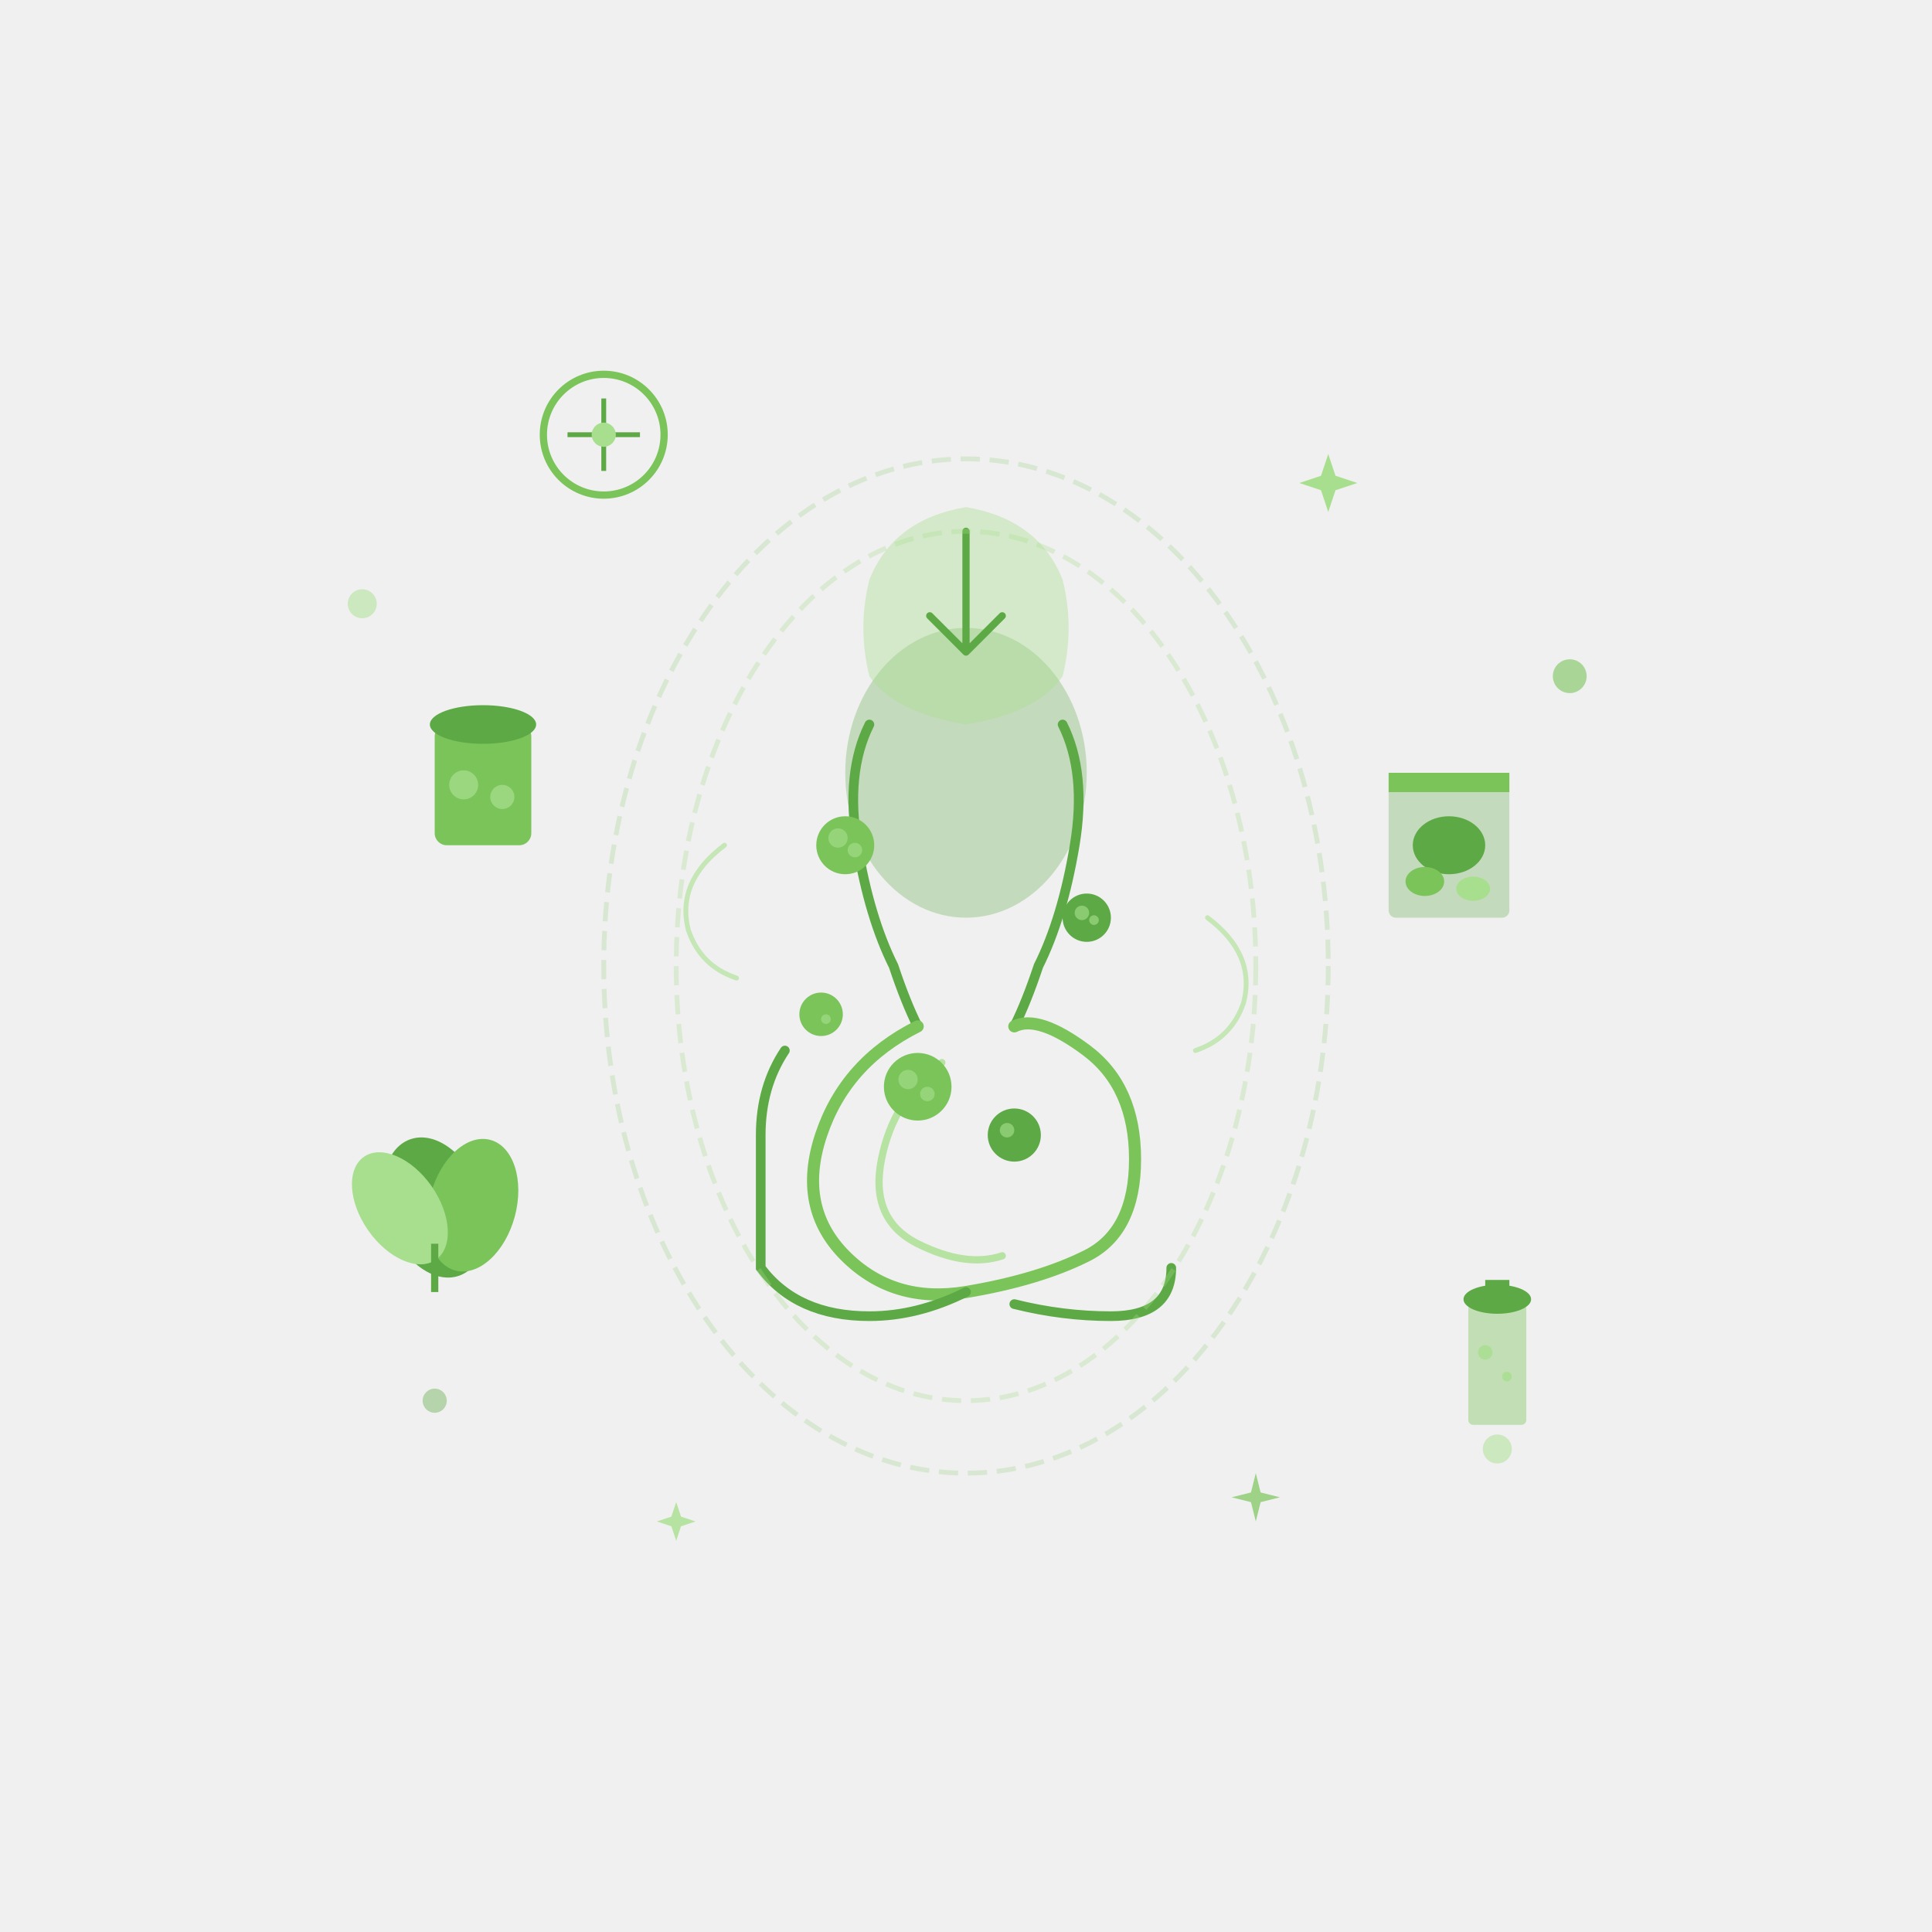
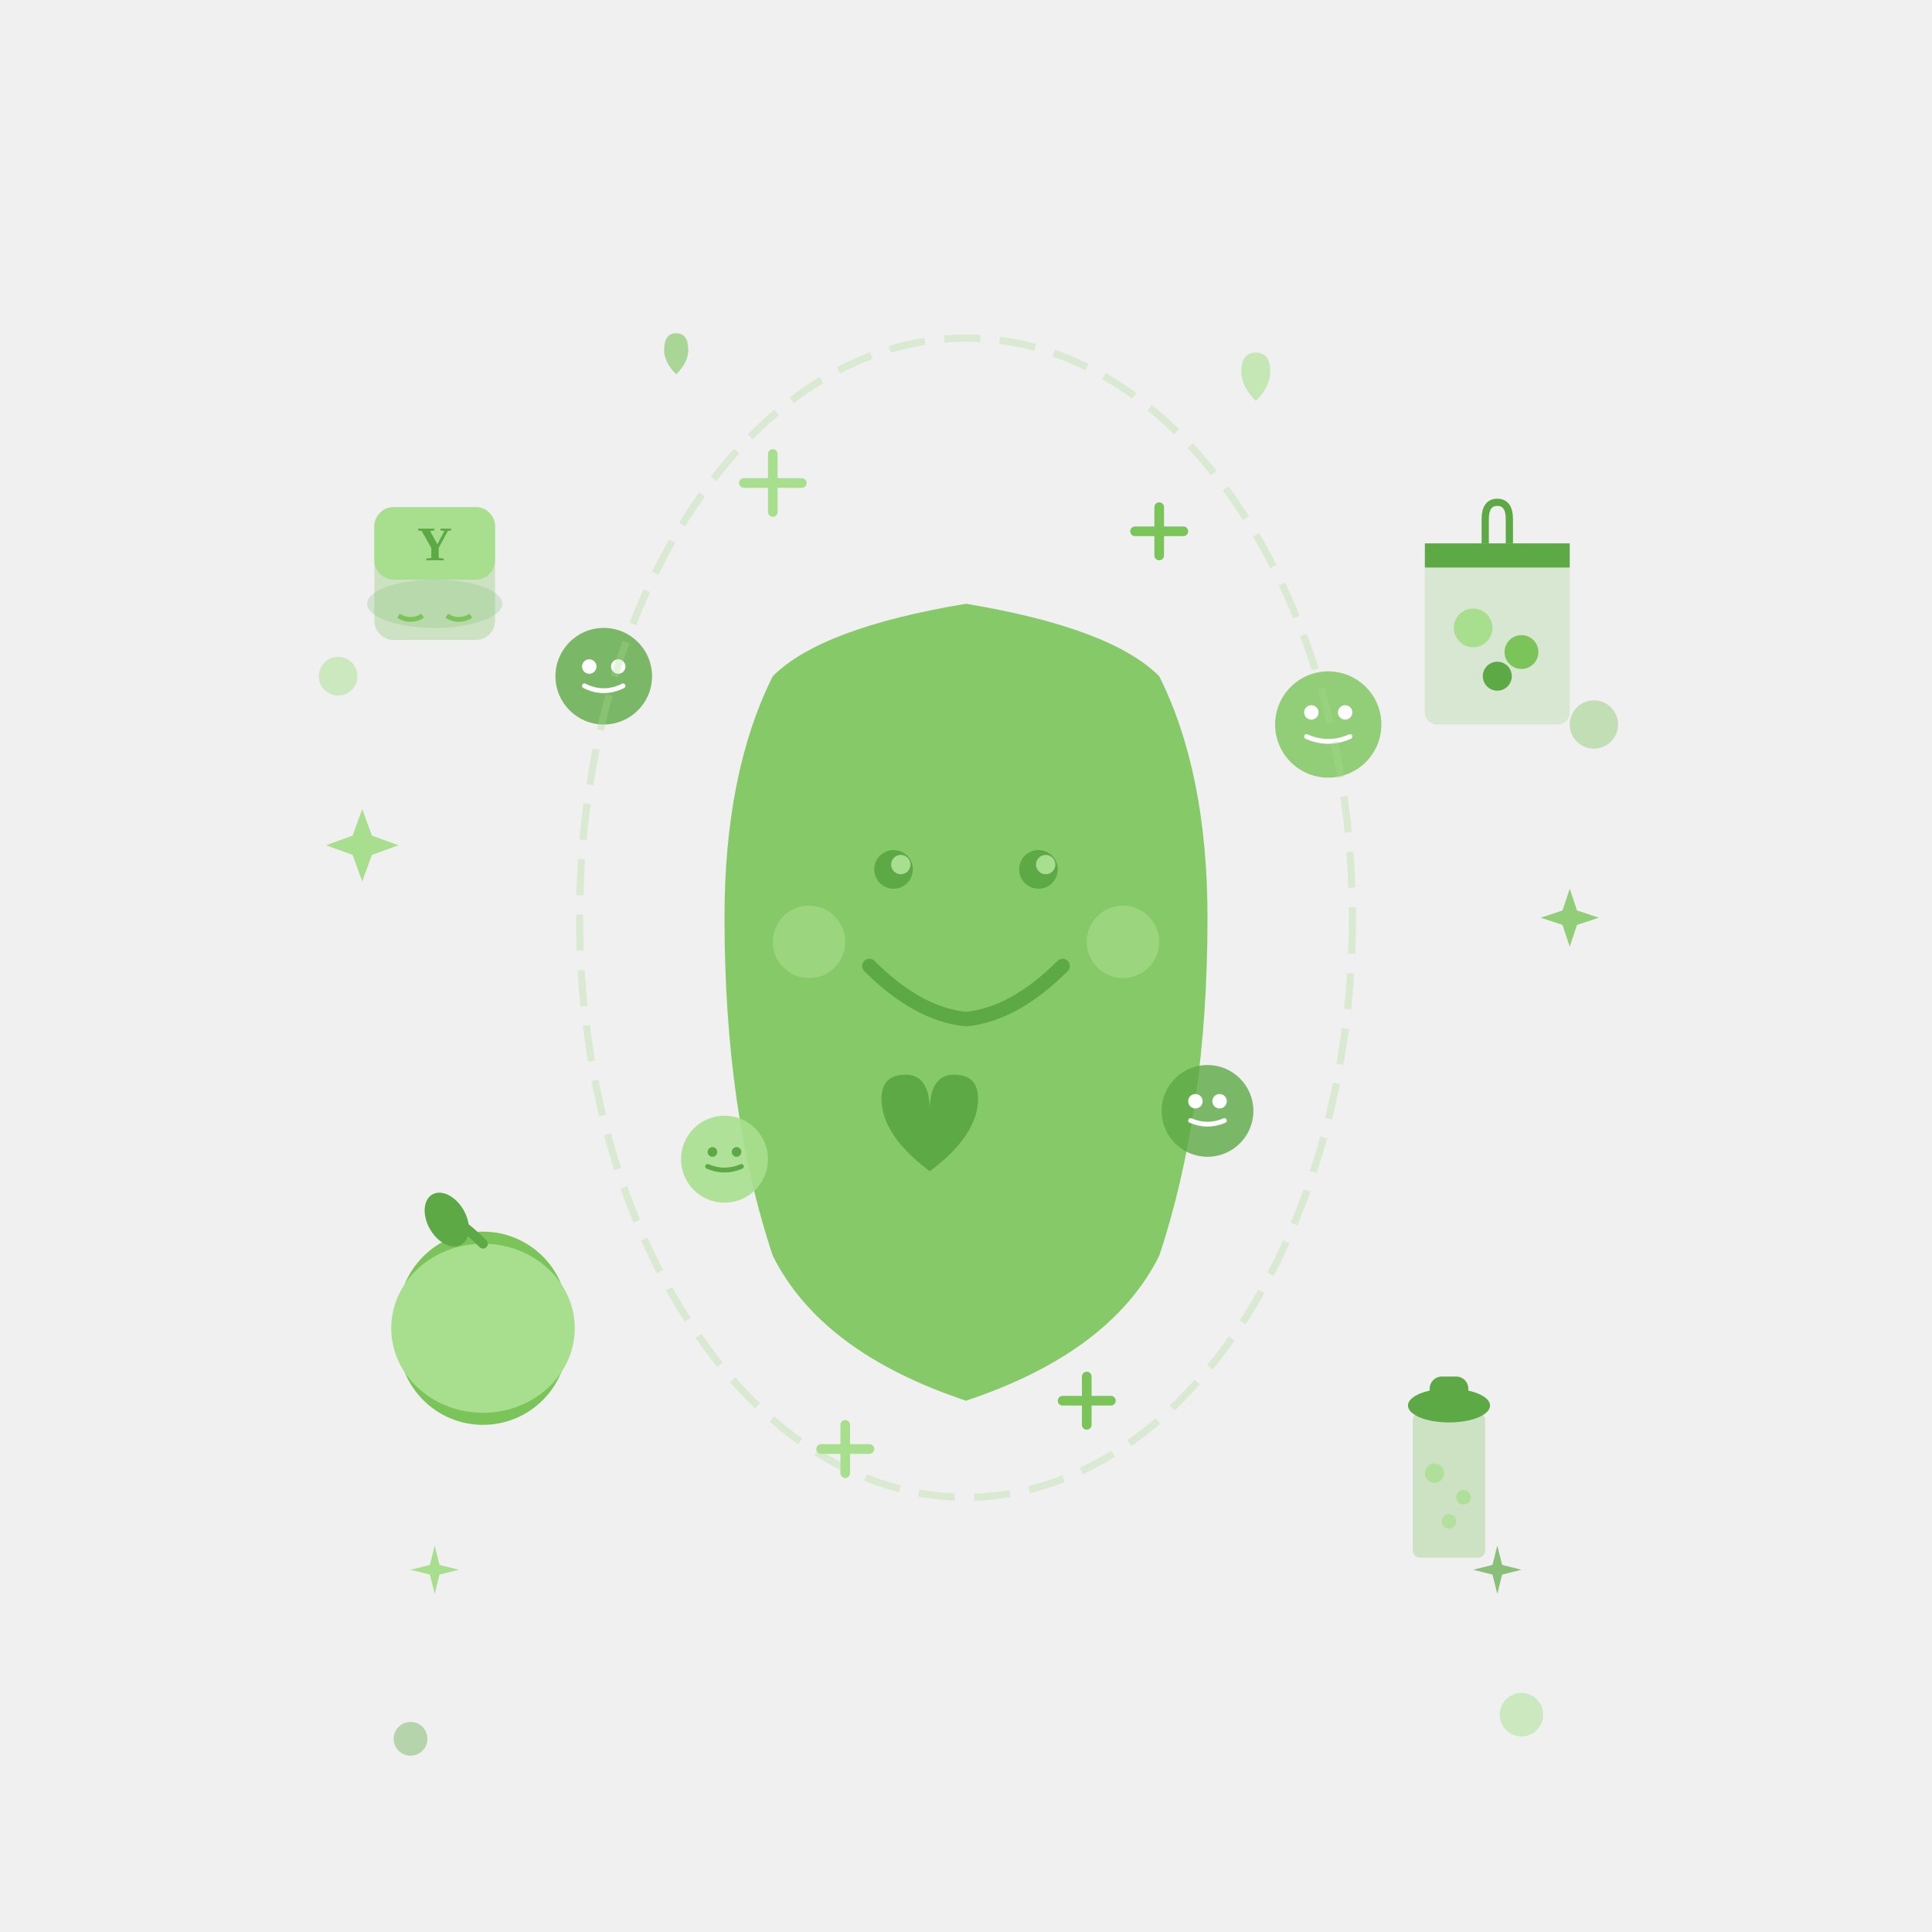
<svg xmlns="http://www.w3.org/2000/svg" viewBox="0 0 800 800" fill="none">
-   <g transform="translate(400, 400)">
-     <ellipse cx="0" cy="-80" rx="50" ry="60" fill="#5DA945" opacity="0.3" />
-     <path d="M -40 -100 Q -50 -80 -45 -50 Q -40 -20 -30 0 Q -25 15 -20 25" stroke="#5DA945" stroke-width="4" fill="none" stroke-linecap="round" />
-     <path d="M 40 -100 Q 50 -80 45 -50 Q 40 -20 30 0 Q 25 15 20 25" stroke="#5DA945" stroke-width="4" fill="none" stroke-linecap="round" />
-     <path d="M -20 25 Q -50 40 -60 70 Q -70 100 -50 120 Q -30 140 0 135 Q 30 130 50 120 Q 70 110 70 80 Q 70 50 50 35 Q 30 20 20 25" stroke="#7AC45A" stroke-width="5" fill="none" stroke-linecap="round" />
-     <path d="M -10 40 Q -30 55 -35 80 Q -40 105 -20 115 Q 0 125 15 120" stroke="#A8DF8E" stroke-width="3" fill="none" stroke-linecap="round" opacity="0.8" />
-     <path d="M 0 135 Q -20 145 -40 145 Q -70 145 -85 125 L -85 70 Q -85 50 -75 35" stroke="#5DA945" stroke-width="4" fill="none" stroke-linecap="round" />
-     <path d="M 85 125 Q 85 145 60 145 Q 40 145 20 140" stroke="#5DA945" stroke-width="4" fill="none" stroke-linecap="round" />
+   <g transform="translate(400, 380)">
+     <path d="M -80 -100 Q -100 -60 -100 0 Q -100 80 -80 140 Q -60 180 0 200 Q 60 180 80 140 Q 100 80 100 0 Q 100 -60 80 -100 Q 60 -120 0 -130 Q -60 -120 -80 -100 Z" fill="#7AC45A" opacity="0.9" />
+     <path d="M -40 20 Q -20 40 0 42 Q 20 40 40 20" stroke="#5DA945" stroke-width="6" fill="none" stroke-linecap="round" />
+     <circle cx="-30" cy="-20" r="8" fill="#5DA945" />
+     <circle cx="30" cy="-20" r="8" fill="#5DA945" />
+     <circle cx="-27" cy="-22" r="4" fill="#A8DF8E" />
+     <circle cx="33" cy="-22" r="4" fill="#A8DF8E" />
+     <circle cx="-65" cy="10" r="15" fill="#A8DF8E" opacity="0.6" />
+     <circle cx="65" cy="10" r="15" fill="#A8DF8E" opacity="0.6" />
+     <path d="M -15 80 Q -15 65 -25 65 Q -35 65 -35 75 Q -35 90 -15 105 Q 5 90 5 75 Q 5 65 -5 65 Q -15 65 -15 80 Z" fill="#5DA945" />
  </g>
-   <g transform="translate(350, 350)">
-     <circle cx="0" cy="0" r="12" fill="#7AC45A" />
-     <circle cx="-3" cy="-3" r="4" fill="#A8DF8E" opacity="0.6" />
-     <circle cx="4" cy="2" r="3" fill="#A8DF8E" opacity="0.6" />
+   <g transform="translate(250, 280)">
+     <circle cx="0" cy="0" r="20" fill="#5DA945" opacity="0.8" />
+     <circle cx="-6" cy="-4" r="3" fill="white" />
+     <circle cx="6" cy="-4" r="3" fill="white" />
+     <path d="M -8 4 Q 0 8 8 4" stroke="white" stroke-width="2" stroke-linecap="round" fill="none" />
  </g>
-   <g transform="translate(450, 380)">
-     <circle cx="0" cy="0" r="10" fill="#5DA945" />
-     <circle cx="-2" cy="-2" r="3" fill="#A8DF8E" opacity="0.6" />
-     <circle cx="3" cy="1" r="2" fill="#A8DF8E" opacity="0.6" />
+   <g transform="translate(550, 300)">
+     <circle cx="0" cy="0" r="22" fill="#7AC45A" opacity="0.8" />
+     <circle cx="-7" cy="-5" r="3" fill="white" />
+     <circle cx="7" cy="-5" r="3" fill="white" />
+     <path d="M -9 5 Q 0 9 9 5" stroke="white" stroke-width="2" stroke-linecap="round" fill="none" />
  </g>
-   <g transform="translate(380, 450)">
-     <circle cx="0" cy="0" r="14" fill="#7AC45A" />
-     <circle cx="-4" cy="-3" r="4" fill="#A8DF8E" opacity="0.6" />
-     <circle cx="4" cy="3" r="3" fill="#A8DF8E" opacity="0.6" />
+   <g transform="translate(300, 480)">
+     <circle cx="0" cy="0" r="18" fill="#A8DF8E" opacity="0.9" />
+     <circle cx="-5" cy="-3" r="2" fill="#5DA945" />
+     <circle cx="5" cy="-3" r="2" fill="#5DA945" />
+     <path d="M -7 3 Q 0 6 7 3" stroke="#5DA945" stroke-width="2" stroke-linecap="round" fill="none" />
  </g>
-   <g transform="translate(420, 470)">
-     <circle cx="0" cy="0" r="11" fill="#5DA945" />
-     <circle cx="-3" cy="-2" r="3" fill="#A8DF8E" opacity="0.6" />
+   <g transform="translate(500, 460)">
+     <circle cx="0" cy="0" r="19" fill="#5DA945" opacity="0.8" />
+     <circle cx="-5" cy="-4" r="3" fill="white" />
+     <circle cx="5" cy="-4" r="3" fill="white" />
+     <path d="M -7 4 Q 0 7 7 4" stroke="white" stroke-width="2" stroke-linecap="round" fill="none" />
  </g>
-   <g transform="translate(340, 420)">
-     <circle cx="0" cy="0" r="9" fill="#7AC45A" />
-     <circle cx="2" cy="2" r="2" fill="#A8DF8E" opacity="0.6" />
+   <g transform="translate(180, 200)">
+     <ellipse cx="0" cy="50" rx="28" ry="10" fill="#5DA945" opacity="0.2" />
+     <rect x="-25" y="10" width="50" height="55" rx="8" fill="#7AC45A" opacity="0.3" />
+     <rect x="-25" y="10" width="50" height="30" rx="8" fill="#A8DF8E" />
+     <text x="0" y="32" text-anchor="middle" font-size="20" fill="#5DA945" font-weight="bold">Y</text>
+     <path d="M -15 55 Q -10 58 -5 55 M 5 55 Q 10 58 15 55" stroke="#7AC45A" stroke-width="2" />
  </g>
-   <g transform="translate(200, 300)">
-     <rect x="-20" y="0" width="40" height="50" rx="5" fill="#7AC45A" />
-     <ellipse cx="0" cy="0" rx="22" ry="8" fill="#5DA945" />
-     <circle cx="-8" cy="25" r="6" fill="#A8DF8E" opacity="0.7" />
-     <circle cx="8" cy="30" r="5" fill="#A8DF8E" opacity="0.7" />
+   <g transform="translate(620, 220)">
+     <rect x="-30" y="10" width="60" height="70" rx="5" fill="#7AC45A" opacity="0.2" />
+     <rect x="-30" y="5" width="60" height="10" fill="#5DA945" />
+     <circle cx="-10" cy="40" r="8" fill="#A8DF8E" />
+     <circle cx="10" cy="50" r="7" fill="#7AC45A" />
+     <circle cx="0" cy="60" r="6" fill="#5DA945" />
+     <path d="M -5 5 L -5 -5 Q -5 -12 0 -12 Q 5 -12 5 -5 L 5 5" stroke="#5DA945" stroke-width="3" fill="none" />
  </g>
-   <g transform="translate(600, 320)">
-     <rect x="-25" y="5" width="50" height="55" rx="3" fill="#5DA945" opacity="0.3" />
-     <rect x="-25" y="0" width="50" height="8" fill="#7AC45A" />
-     <ellipse cx="0" cy="30" rx="15" ry="12" fill="#5DA945" />
-     <ellipse cx="-10" cy="45" rx="8" ry="6" fill="#7AC45A" />
-     <ellipse cx="10" cy="48" rx="7" ry="5" fill="#A8DF8E" />
+   <g transform="translate(200, 550)">
+     <circle cx="0" cy="5" r="35" fill="#7AC45A" />
+     <circle cx="0" cy="-5" r="35" fill="#7AC45A" />
+     <ellipse cx="0" cy="0" rx="38" ry="35" fill="#A8DF8E" />
+     <path d="M 0 -35 Q -10 -45 -18 -48" stroke="#5DA945" stroke-width="4" stroke-linecap="round" fill="none" />
+     <ellipse cx="-15" cy="-45" rx="8" ry="12" fill="#5DA945" transform="rotate(-30 -15 -45)" />
  </g>
-   <g transform="translate(180, 500)">
-     <ellipse cx="0" cy="0" rx="20" ry="30" fill="#5DA945" transform="rotate(-20)" />
-     <ellipse cx="15" cy="-5" rx="18" ry="28" fill="#7AC45A" transform="rotate(15)" />
-     <ellipse cx="-12" cy="-8" rx="16" ry="26" fill="#A8DF8E" transform="rotate(-35)" />
-     <line x1="0" y1="15" x2="0" y2="35" stroke="#5DA945" stroke-width="3" />
+   <g transform="translate(600, 560)">
+     <rect x="-15" y="25" width="30" height="60" fill="#7AC45A" opacity="0.3" rx="3" />
+     <ellipse cx="0" cy="22" rx="17" ry="7" fill="#5DA945" />
+     <rect x="-8" y="10" width="16" height="15" rx="5" fill="#5DA945" />
+     <circle cx="-6" cy="50" r="4" fill="#A8DF8E" opacity="0.8" />
+     <circle cx="6" cy="60" r="3" fill="#A8DF8E" opacity="0.8" />
+     <circle cx="0" cy="70" r="3" fill="#A8DF8E" opacity="0.7" />
  </g>
-   <g transform="translate(620, 520)">
-     <rect x="-12" y="20" width="24" height="50" rx="2" fill="#7AC45A" opacity="0.4" />
-     <ellipse cx="0" cy="18" rx="14" ry="6" fill="#5DA945" />
-     <rect x="-5" y="10" width="10" height="10" fill="#5DA945" />
-     <circle cx="-5" cy="40" r="3" fill="#A8DF8E" opacity="0.8" />
-     <circle cx="4" cy="50" r="2" fill="#A8DF8E" opacity="0.8" />
+   <g transform="translate(320, 200)">
+     <line x1="-12" y1="0" x2="12" y2="0" stroke="#A8DF8E" stroke-width="4" stroke-linecap="round" />
+     <line x1="0" y1="-12" x2="0" y2="12" stroke="#A8DF8E" stroke-width="4" stroke-linecap="round" />
  </g>
-   <g transform="translate(400, 250)">
-     <path d="M 0 -40 Q -30 -35 -40 -10 Q -45 10 -40 30 Q -30 45 0 50 Q 30 45 40 30 Q 45 10 40 -10 Q 30 -35 0 -40 Z" fill="#A8DF8E" opacity="0.4" />
-     <path d="M 0 -30 L 0 20 M -15 5 L 0 20 L 15 5" stroke="#5DA945" stroke-width="3" stroke-linecap="round" stroke-linejoin="round" fill="none" />
+   <g transform="translate(480, 220)">
+     <line x1="-10" y1="0" x2="10" y2="0" stroke="#7AC45A" stroke-width="4" stroke-linecap="round" />
+     <line x1="0" y1="-10" x2="0" y2="10" stroke="#7AC45A" stroke-width="4" stroke-linecap="round" />
  </g>
-   <g transform="translate(250, 180)">
-     <circle cx="0" cy="0" r="25" fill="none" stroke="#7AC45A" stroke-width="3" />
-     <path d="M -15 0 L 15 0 M 0 -15 L 0 15" stroke="#5DA945" stroke-width="2" />
-     <circle cx="0" cy="0" r="5" fill="#A8DF8E" />
+   <g transform="translate(350, 600)">
+     <line x1="-10" y1="0" x2="10" y2="0" stroke="#A8DF8E" stroke-width="4" stroke-linecap="round" />
+     <line x1="0" y1="-10" x2="0" y2="10" stroke="#A8DF8E" stroke-width="4" stroke-linecap="round" />
  </g>
-   <g transform="translate(550, 200)">
-     <path d="M 0 -12 L -3 -3 L -12 0 L -3 3 L 0 12 L 3 3 L 12 0 L 3 -3 Z" fill="#A8DF8E" />
+   <g transform="translate(450, 580)">
+     <line x1="-10" y1="0" x2="10" y2="0" stroke="#7AC45A" stroke-width="4" stroke-linecap="round" />
+     <line x1="0" y1="-10" x2="0" y2="10" stroke="#7AC45A" stroke-width="4" stroke-linecap="round" />
  </g>
-   <g transform="translate(520, 620)">
-     <path d="M 0 -10 L -2 -2 L -10 0 L -2 2 L 0 10 L 2 2 L 10 0 L 2 -2 Z" fill="#7AC45A" opacity="0.7" />
+   <g transform="translate(150, 350)">
+     <path d="M 0 -15 L -4 -4 L -15 0 L -4 4 L 0 15 L 4 4 L 15 0 L 4 -4 Z" fill="#A8DF8E" />
  </g>
-   <g transform="translate(280, 630)">
-     <path d="M 0 -8 L -2 -2 L -8 0 L -2 2 L 0 8 L 2 2 L 8 0 L 2 -2 Z" fill="#A8DF8E" opacity="0.8" />
+   <g transform="translate(650, 380)">
+     <path d="M 0 -12 L -3 -3 L -12 0 L -3 3 L 0 12 L 3 3 L 12 0 L 3 -3 Z" fill="#7AC45A" opacity="0.8" />
  </g>
-   <g transform="translate(400, 400)">
-     <ellipse cx="0" cy="0" rx="120" ry="180" fill="none" stroke="#A8DF8E" stroke-width="2" opacity="0.3" stroke-dasharray="8,4" />
-     <ellipse cx="0" cy="0" rx="150" ry="210" fill="none" stroke="#7AC45A" stroke-width="2" opacity="0.2" stroke-dasharray="8,4" />
+   <g transform="translate(180, 650)">
+     <path d="M 0 -10 L -2 -2 L -10 0 L -2 2 L 0 10 L 2 2 L 10 0 L 2 -2 Z" fill="#A8DF8E" />
  </g>
-   <circle cx="150" cy="250" r="6" fill="#A8DF8E" opacity="0.5" />
-   <circle cx="650" cy="280" r="7" fill="#7AC45A" opacity="0.6" />
-   <circle cx="180" cy="580" r="5" fill="#5DA945" opacity="0.4" />
-   <circle cx="620" cy="600" r="6" fill="#A8DF8E" opacity="0.5" />
-   <g transform="translate(300, 350)">
-     <path d="M 0 0 Q -20 15 -15 35 Q -10 50 5 55" stroke="#A8DF8E" stroke-width="2" fill="none" opacity="0.6" stroke-linecap="round" />
+   <g transform="translate(620, 650)">
+     <path d="M 0 -10 L -2 -2 L -10 0 L -2 2 L 0 10 L 2 2 L 10 0 L 2 -2 Z" fill="#5DA945" opacity="0.7" />
  </g>
-   <g transform="translate(500, 380)">
-     <path d="M 0 0 Q 20 15 15 35 Q 10 50 -5 55" stroke="#A8DF8E" stroke-width="2" fill="none" opacity="0.6" stroke-linecap="round" />
+   <g transform="translate(400, 380)">
+     <ellipse cx="0" cy="0" rx="160" ry="240" fill="none" stroke="#A8DF8E" stroke-width="3" opacity="0.3" stroke-dasharray="15,8" />
+   </g>
+   <circle cx="140" cy="280" r="8" fill="#A8DF8E" opacity="0.5" />
+   <circle cx="660" cy="300" r="10" fill="#7AC45A" opacity="0.4" />
+   <circle cx="170" cy="720" r="7" fill="#5DA945" opacity="0.4" />
+   <circle cx="630" cy="710" r="9" fill="#A8DF8E" opacity="0.5" />
+   <g transform="translate(280, 150)">
+     <path d="M 0 5 Q -5 0 -5 -5 Q -5 -12 0 -12 Q 5 -12 5 -5 Q 5 0 0 5 Z" fill="#7AC45A" opacity="0.6" />
+   </g>
+   <g transform="translate(520, 160)">
+     <path d="M 0 6 Q -6 0 -6 -6 Q -6 -14 0 -14 Q 6 -14 6 -6 Q 6 0 0 6 Z" fill="#A8DF8E" opacity="0.6" />
  </g>
</svg>
